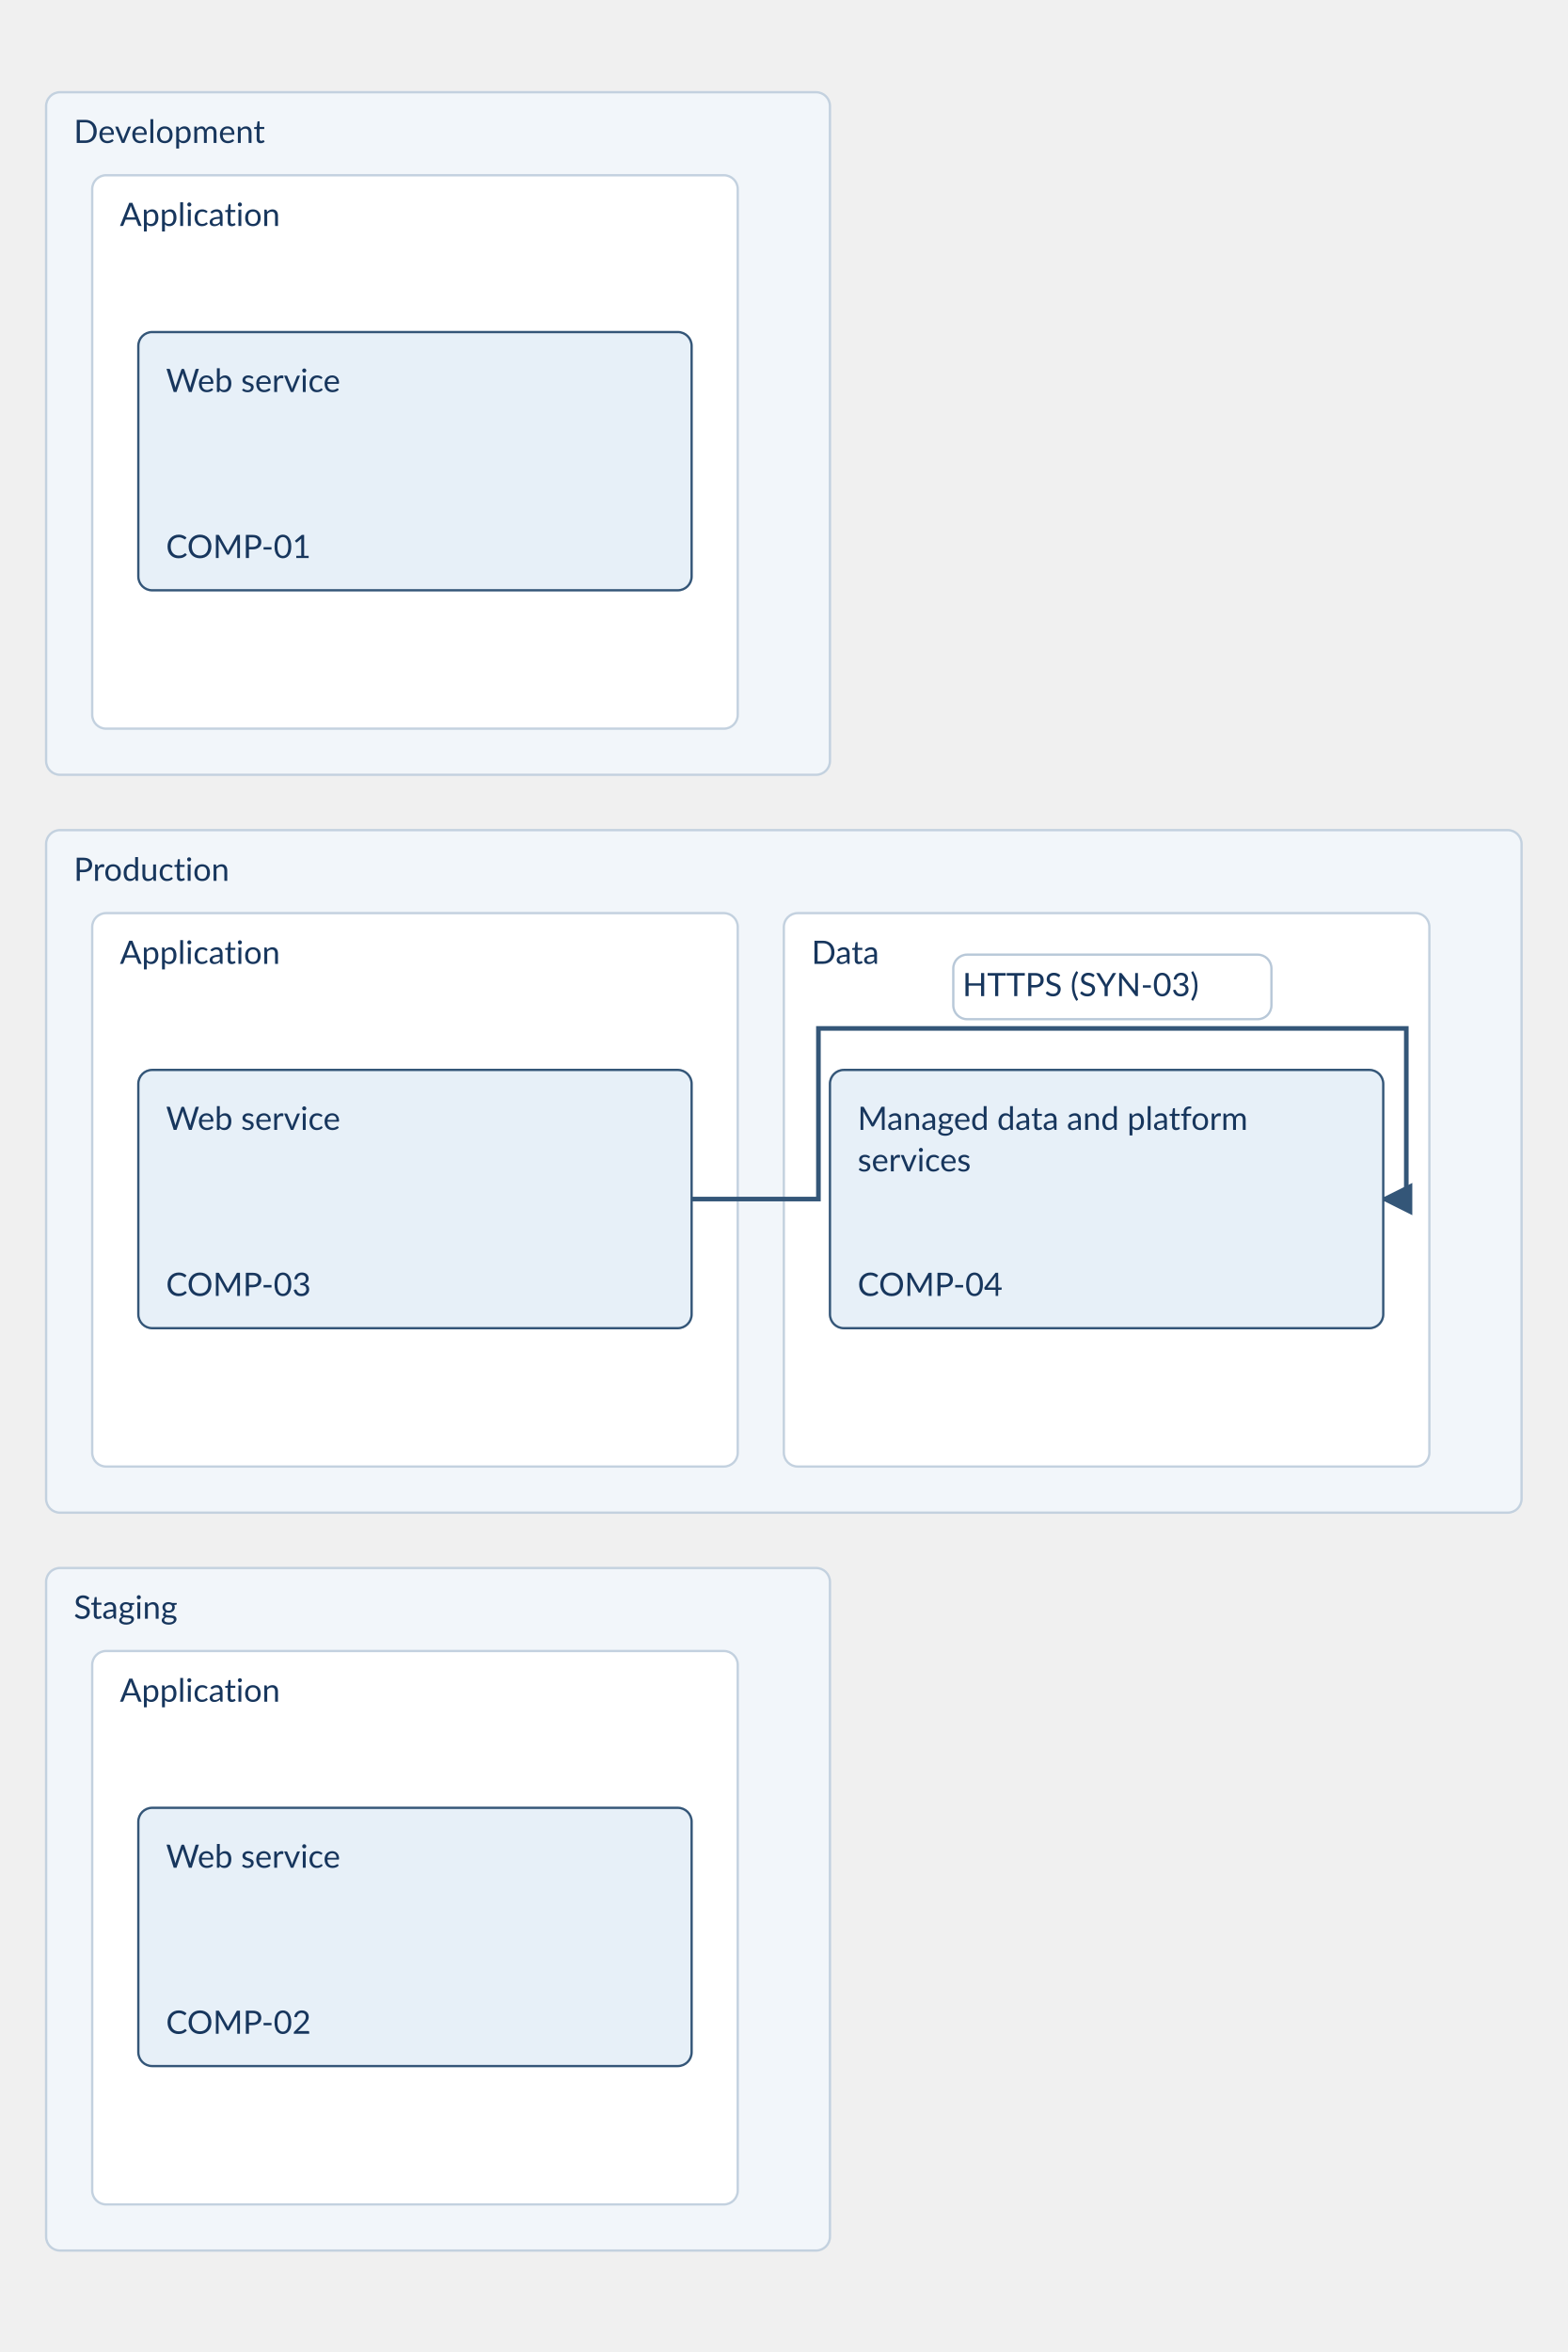
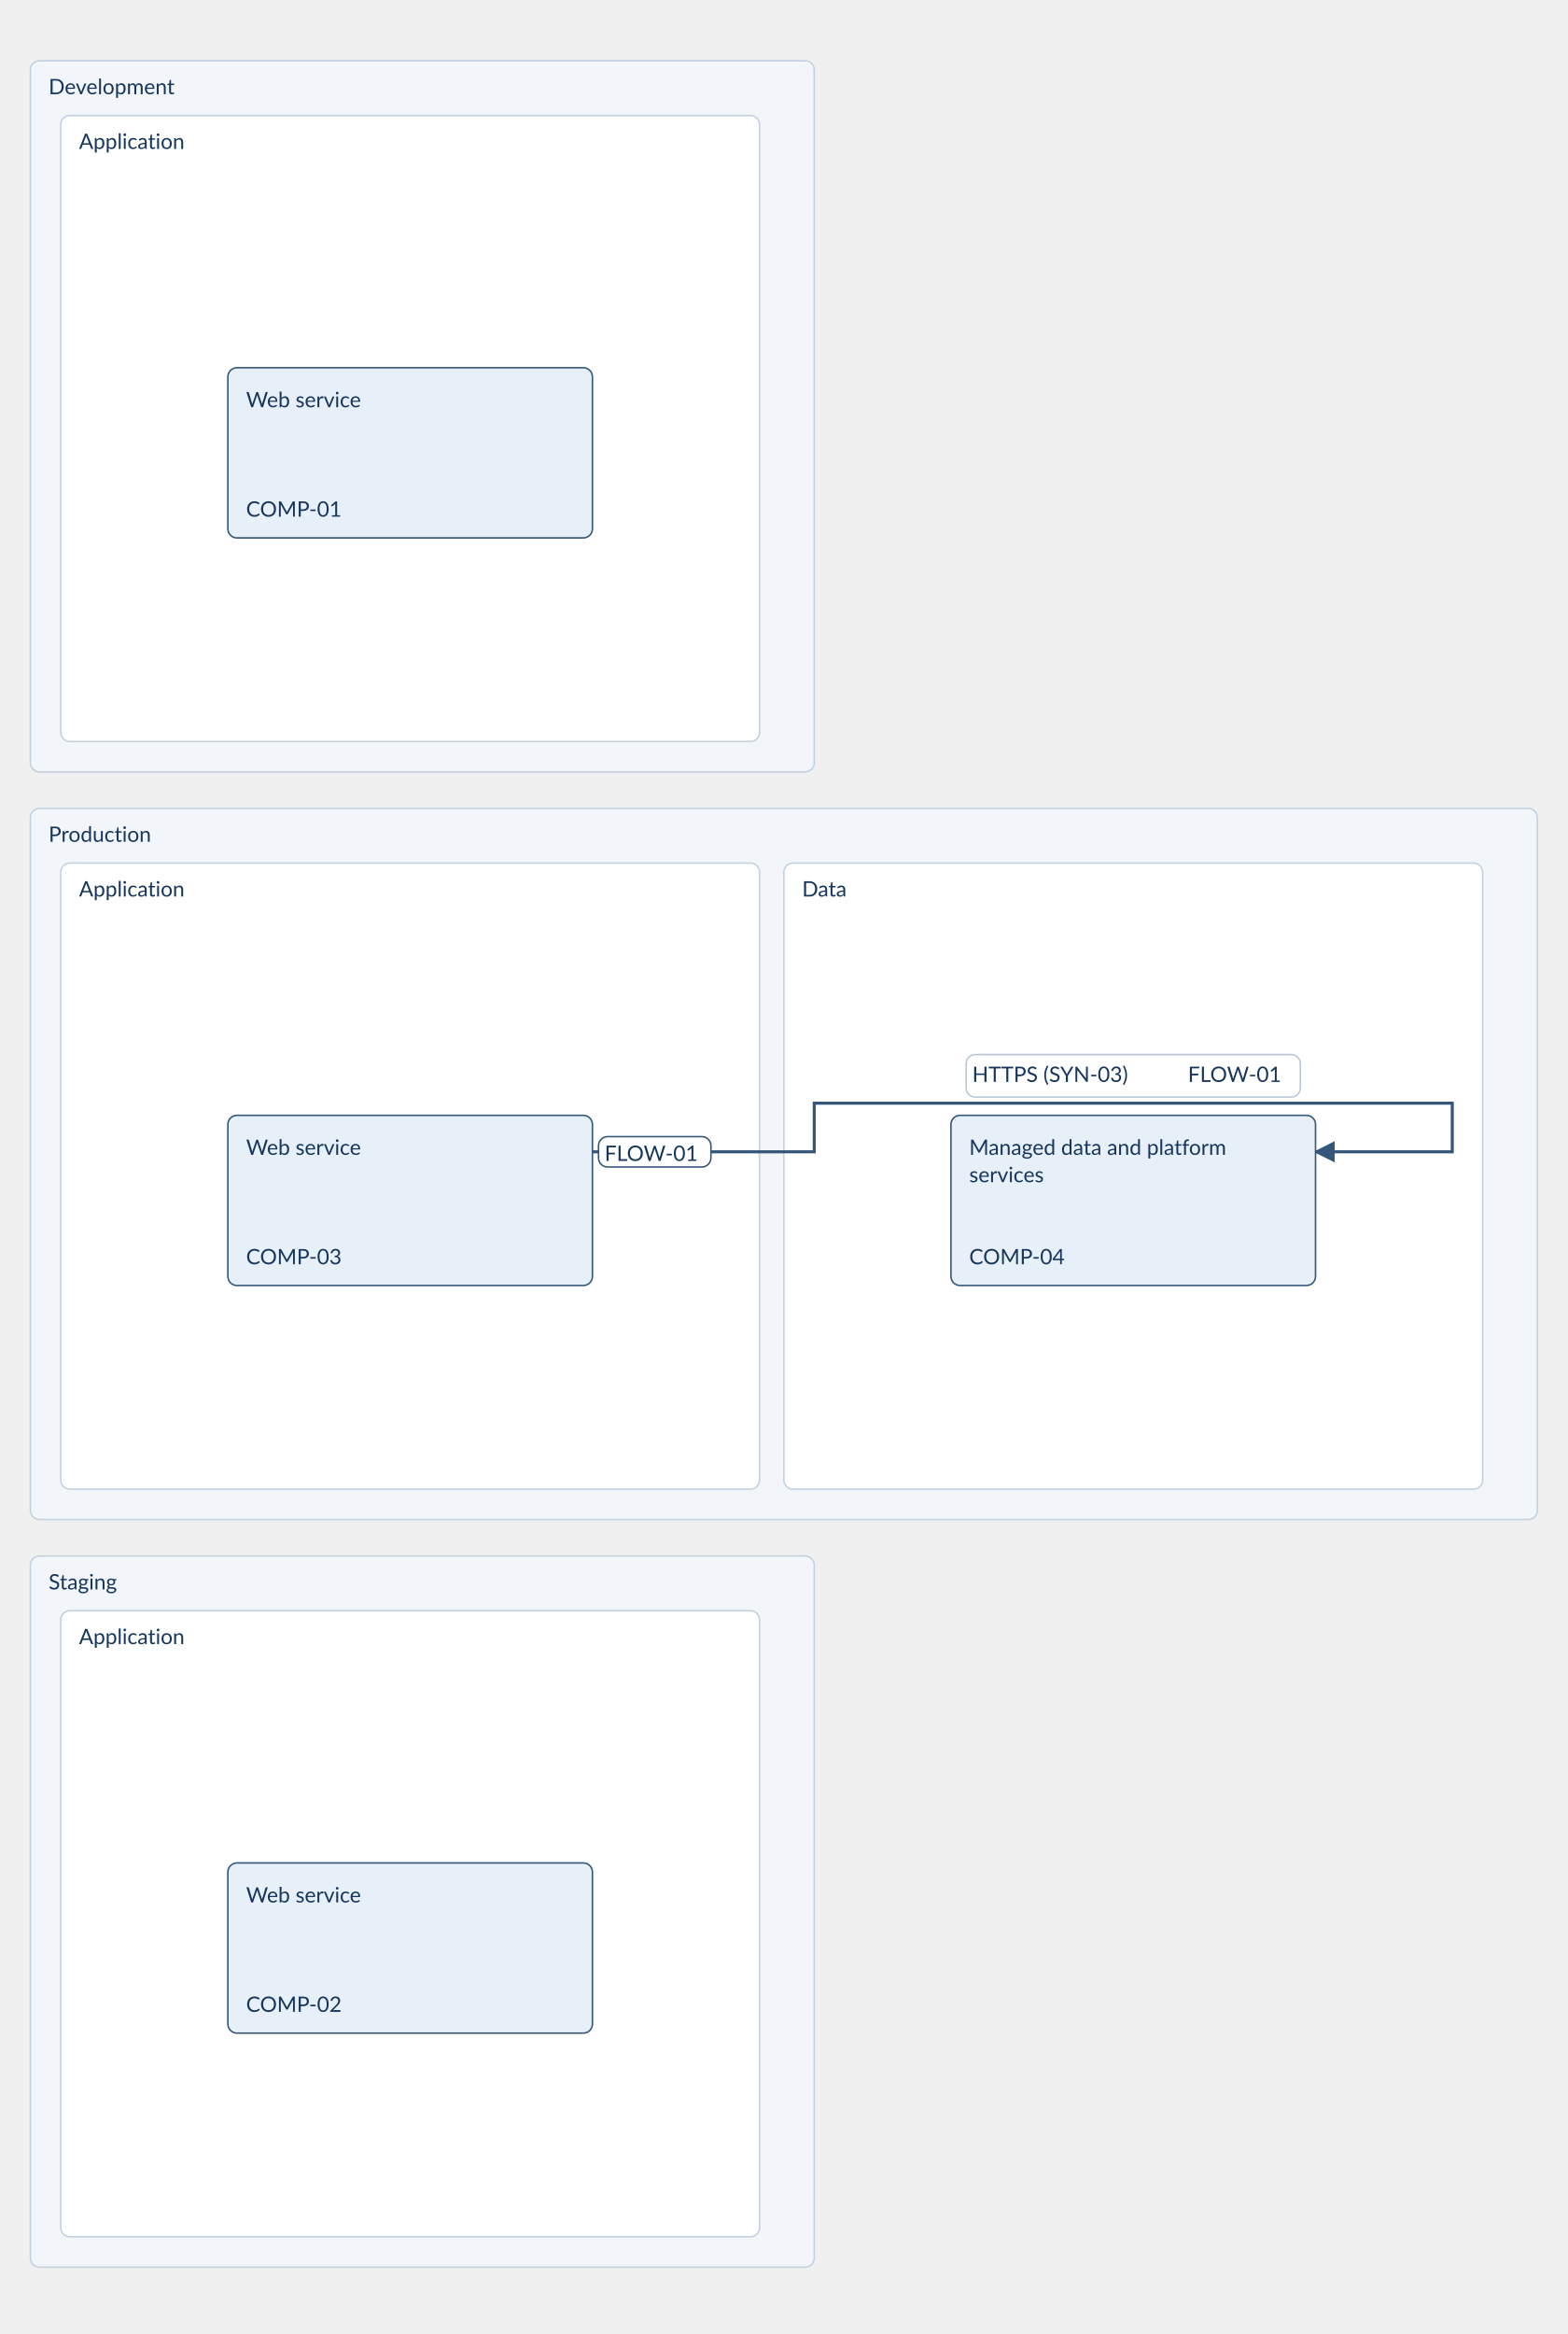
- <svg xmlns="http://www.w3.org/2000/svg" width="680" height="1020" viewBox="0 0 680 1020">
+ <svg xmlns="http://www.w3.org/2000/svg" width="1032" height="1536" viewBox="0 0 1032 1536">
  <defs>
    <marker id="arrow" viewBox="0 0 10 10" refX="9" refY="5" markerWidth="7" markerHeight="7" orient="auto-start-reverse">
      <path d="M 0 0 L 10 5 L 0 10 z" fill="#345678" />
    </marker>
  </defs>
  <g data-environment="Development">
-     <rect x="20" y="40" width="340" height="296" rx="6" fill="#f2f6fa" stroke="#c3d1df" />
+     <rect x="20" y="40" width="516" height="468" rx="6" fill="#f2f6fa" stroke="#c3d1df" />
    <text x="32" y="62" font-family="Lato, sans-serif" font-size="14" fill="#17365d">Development</text>
  </g>
  <g data-environment="Production">
-     <rect x="20" y="360" width="640" height="296" rx="6" fill="#f2f6fa" stroke="#c3d1df" />
-     <text x="32" y="382" font-family="Lato, sans-serif" font-size="14" fill="#17365d">Production</text>
+     <rect x="20" y="532" width="992" height="468" rx="6" fill="#f2f6fa" stroke="#c3d1df" />
+     <text x="32" y="554" font-family="Lato, sans-serif" font-size="14" fill="#17365d">Production</text>
  </g>
  <g data-environment="Staging">
-     <rect x="20" y="680" width="340" height="296" rx="6" fill="#f2f6fa" stroke="#c3d1df" />
-     <text x="32" y="702" font-family="Lato, sans-serif" font-size="14" fill="#17365d">Staging</text>
+     <rect x="20" y="1024" width="516" height="468" rx="6" fill="#f2f6fa" stroke="#c3d1df" />
+     <text x="32" y="1046" font-family="Lato, sans-serif" font-size="14" fill="#17365d">Staging</text>
  </g>
  <g data-zone="Application">
-     <rect x="40" y="76" width="280" height="240" rx="6" fill="#ffffff" stroke="#c3d1df" />
+     <rect x="40" y="76" width="460" height="412" rx="6" fill="#ffffff" stroke="#c3d1df" />
    <text x="52" y="98" font-family="Lato, sans-serif" font-size="14" fill="#17365d">Application</text>
  </g>
  <g data-zone="Application">
-     <rect x="40" y="396" width="280" height="240" rx="6" fill="#ffffff" stroke="#c3d1df" />
-     <text x="52" y="418" font-family="Lato, sans-serif" font-size="14" fill="#17365d">Application</text>
+     <rect x="40" y="568" width="460" height="412" rx="6" fill="#ffffff" stroke="#c3d1df" />
+     <text x="52" y="590" font-family="Lato, sans-serif" font-size="14" fill="#17365d">Application</text>
  </g>
  <g data-zone="Data">
-     <rect x="340" y="396" width="280" height="240" rx="6" fill="#ffffff" stroke="#c3d1df" />
-     <text x="352" y="418" font-family="Lato, sans-serif" font-size="14" fill="#17365d">Data</text>
+     <rect x="516" y="568" width="460" height="412" rx="6" fill="#ffffff" stroke="#c3d1df" />
+     <text x="528" y="590" font-family="Lato, sans-serif" font-size="14" fill="#17365d">Data</text>
  </g>
  <g data-zone="Application">
-     <rect x="40" y="716" width="280" height="240" rx="6" fill="#ffffff" stroke="#c3d1df" />
-     <text x="52" y="738" font-family="Lato, sans-serif" font-size="14" fill="#17365d">Application</text>
+     <rect x="40" y="1060" width="460" height="412" rx="6" fill="#ffffff" stroke="#c3d1df" />
+     <text x="52" y="1082" font-family="Lato, sans-serif" font-size="14" fill="#17365d">Application</text>
  </g>
-   <path data-edge-id="FLOW-01" data-source="COMP-03" data-target="COMP-04" d="M 300 520 L 355 520 L 355 446 L 610 446 L 610 520 L 600 520" stroke="#345678" stroke-width="2" fill="none" marker-end="url(#arrow)" />
+   <path data-edge-id="FLOW-01" data-source="COMP-03" data-target="COMP-04" d="M 390 758 L 536 758 L 536 726 L 956 726 L 956 758 L 866 758" stroke="#345678" stroke-width="2" fill="none" marker-end="url(#arrow)" />
  <g data-node-id="COMP-01">
-     <rect x="60" y="144" width="240" height="112" rx="6" fill="#e7f0f8" stroke="#345678" />
-     <text x="72" y="170" font-family="Lato, sans-serif" font-size="14" fill="#17365d">Web service</text>
-     <text x="72" y="242" font-family="Lato, sans-serif" font-size="14" fill="#17365d">COMP-01</text>
+     <rect x="150" y="242" width="240" height="112" rx="6" fill="#e7f0f8" stroke="#345678" />
+     <text x="162" y="268" font-family="Lato, sans-serif" font-size="14" fill="#17365d">Web service</text>
+     <text x="162" y="340" font-family="Lato, sans-serif" font-size="14" fill="#17365d">COMP-01</text>
  </g>
  <g data-node-id="COMP-02">
-     <rect x="60" y="784" width="240" height="112" rx="6" fill="#e7f0f8" stroke="#345678" />
-     <text x="72" y="810" font-family="Lato, sans-serif" font-size="14" fill="#17365d">Web service</text>
-     <text x="72" y="882" font-family="Lato, sans-serif" font-size="14" fill="#17365d">COMP-02</text>
+     <rect x="150" y="1226" width="240" height="112" rx="6" fill="#e7f0f8" stroke="#345678" />
+     <text x="162" y="1252" font-family="Lato, sans-serif" font-size="14" fill="#17365d">Web service</text>
+     <text x="162" y="1324" font-family="Lato, sans-serif" font-size="14" fill="#17365d">COMP-02</text>
  </g>
  <g data-node-id="COMP-03">
-     <rect x="60" y="464" width="240" height="112" rx="6" fill="#e7f0f8" stroke="#345678" />
-     <text x="72" y="490" font-family="Lato, sans-serif" font-size="14" fill="#17365d">Web service</text>
-     <text x="72" y="562" font-family="Lato, sans-serif" font-size="14" fill="#17365d">COMP-03</text>
+     <rect x="150" y="734" width="240" height="112" rx="6" fill="#e7f0f8" stroke="#345678" />
+     <text x="162" y="760" font-family="Lato, sans-serif" font-size="14" fill="#17365d">Web service</text>
+     <text x="162" y="832" font-family="Lato, sans-serif" font-size="14" fill="#17365d">COMP-03</text>
  </g>
  <g data-node-id="COMP-04">
-     <rect x="360" y="464" width="240" height="112" rx="6" fill="#e7f0f8" stroke="#345678" />
-     <text x="372" y="490" font-family="Lato, sans-serif" font-size="14" fill="#17365d">Managed data and platform</text>
-     <text x="372" y="508" font-family="Lato, sans-serif" font-size="14" fill="#17365d">services</text>
-     <text x="372" y="562" font-family="Lato, sans-serif" font-size="14" fill="#17365d">COMP-04</text>
+     <rect x="626" y="734" width="240" height="112" rx="6" fill="#e7f0f8" stroke="#345678" />
+     <text x="638" y="760" font-family="Lato, sans-serif" font-size="14" fill="#17365d">Managed data and platform</text>
+     <text x="638" y="778" font-family="Lato, sans-serif" font-size="14" fill="#17365d">services</text>
+     <text x="638" y="832" font-family="Lato, sans-serif" font-size="14" fill="#17365d">COMP-04</text>
+   </g>
+   <g data-flow-route-id="FLOW-01">
+     <rect x="394" y="748" width="74" height="20" rx="6" fill="#ffffff" stroke="#345678" />
+     <text x="398" y="764" font-family="Lato, sans-serif" font-size="14" fill="#17365d">FLOW-01</text>
  </g>
  <g data-flow-label="FLOW-01">
-     <rect x="413.5" y="414.0" width="138.0" height="28.0" rx="6" fill="#ffffff" stroke="#b8c8d8" data-edge-label-id="FLOW-01" />
-     <text x="417.5" y="432.0" font-family="Lato, sans-serif" font-size="14" fill="#17365d">HTTPS (SYN-03)</text>
+     <rect x="636.0" y="694" width="220.0" height="28" rx="6" fill="#ffffff" stroke="#b8c8d8" data-edge-label-id="FLOW-01" />
+     <text x="640.0" y="712" font-family="Lato, sans-serif" font-size="14" fill="#17365d">HTTPS (SYN-03)</text>
+     <text x="782.0" y="712" font-family="Lato, sans-serif" font-size="14" fill="#17365d">FLOW-01</text>
  </g>
</svg>
